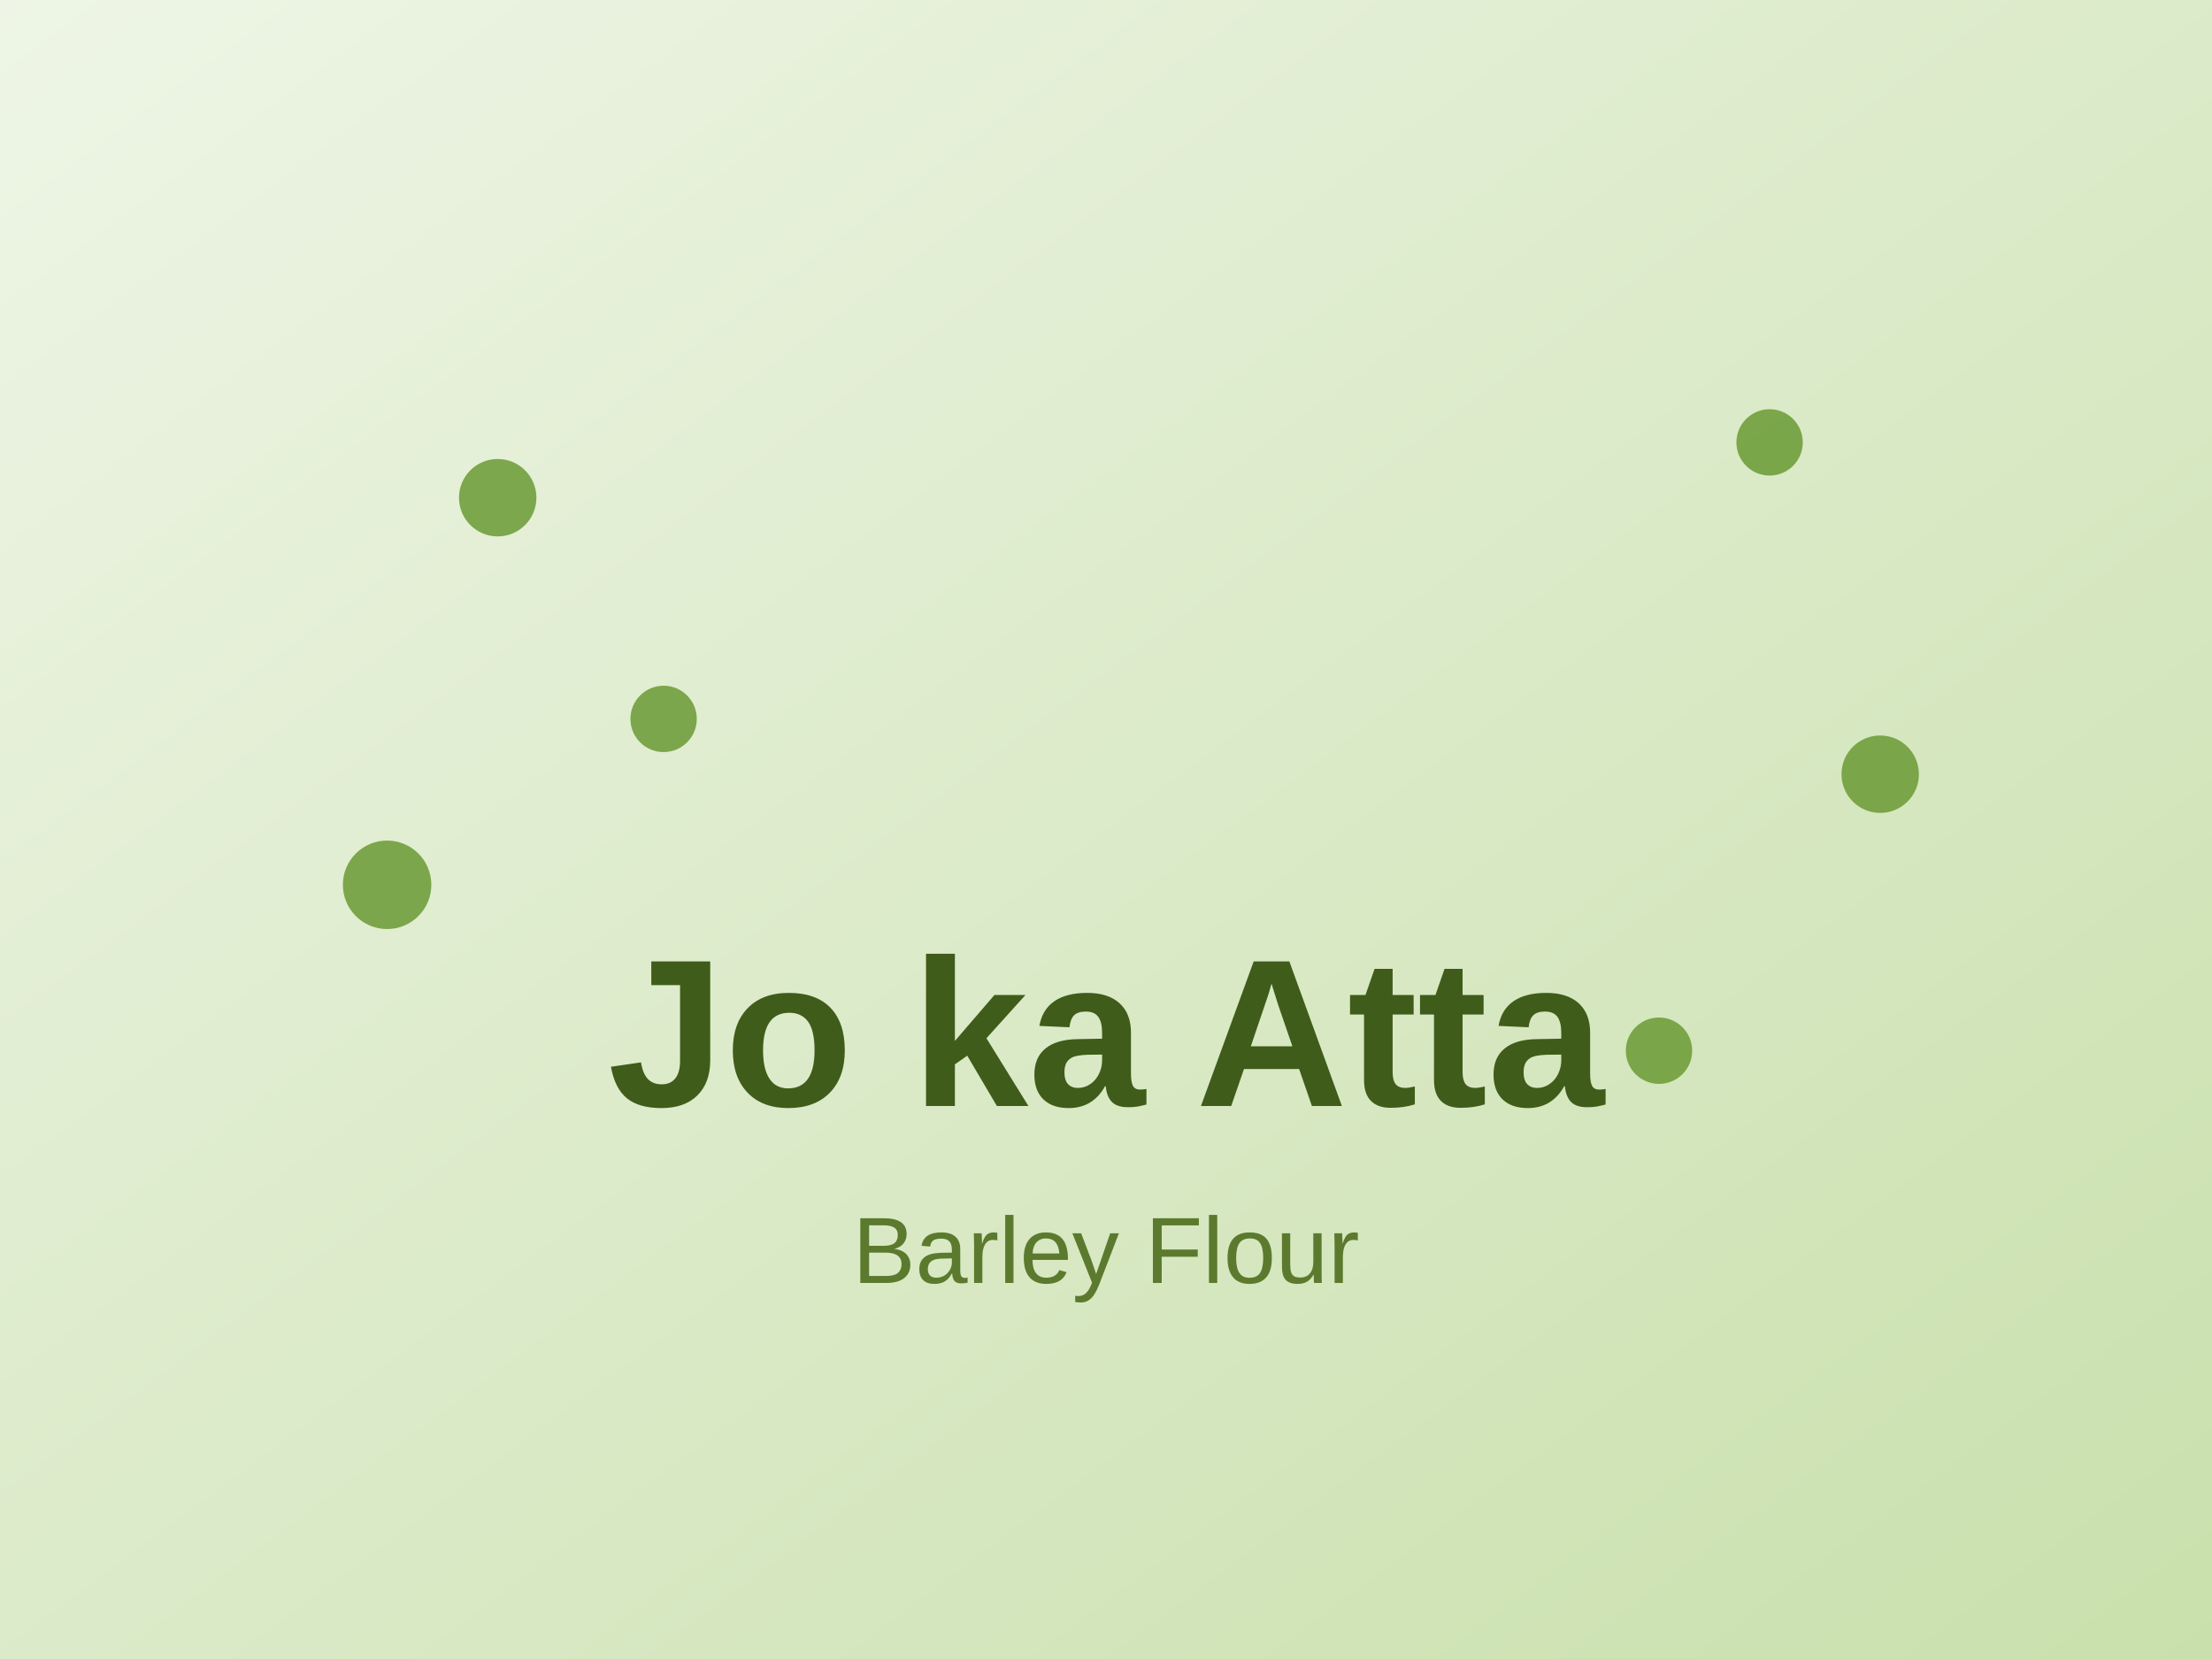
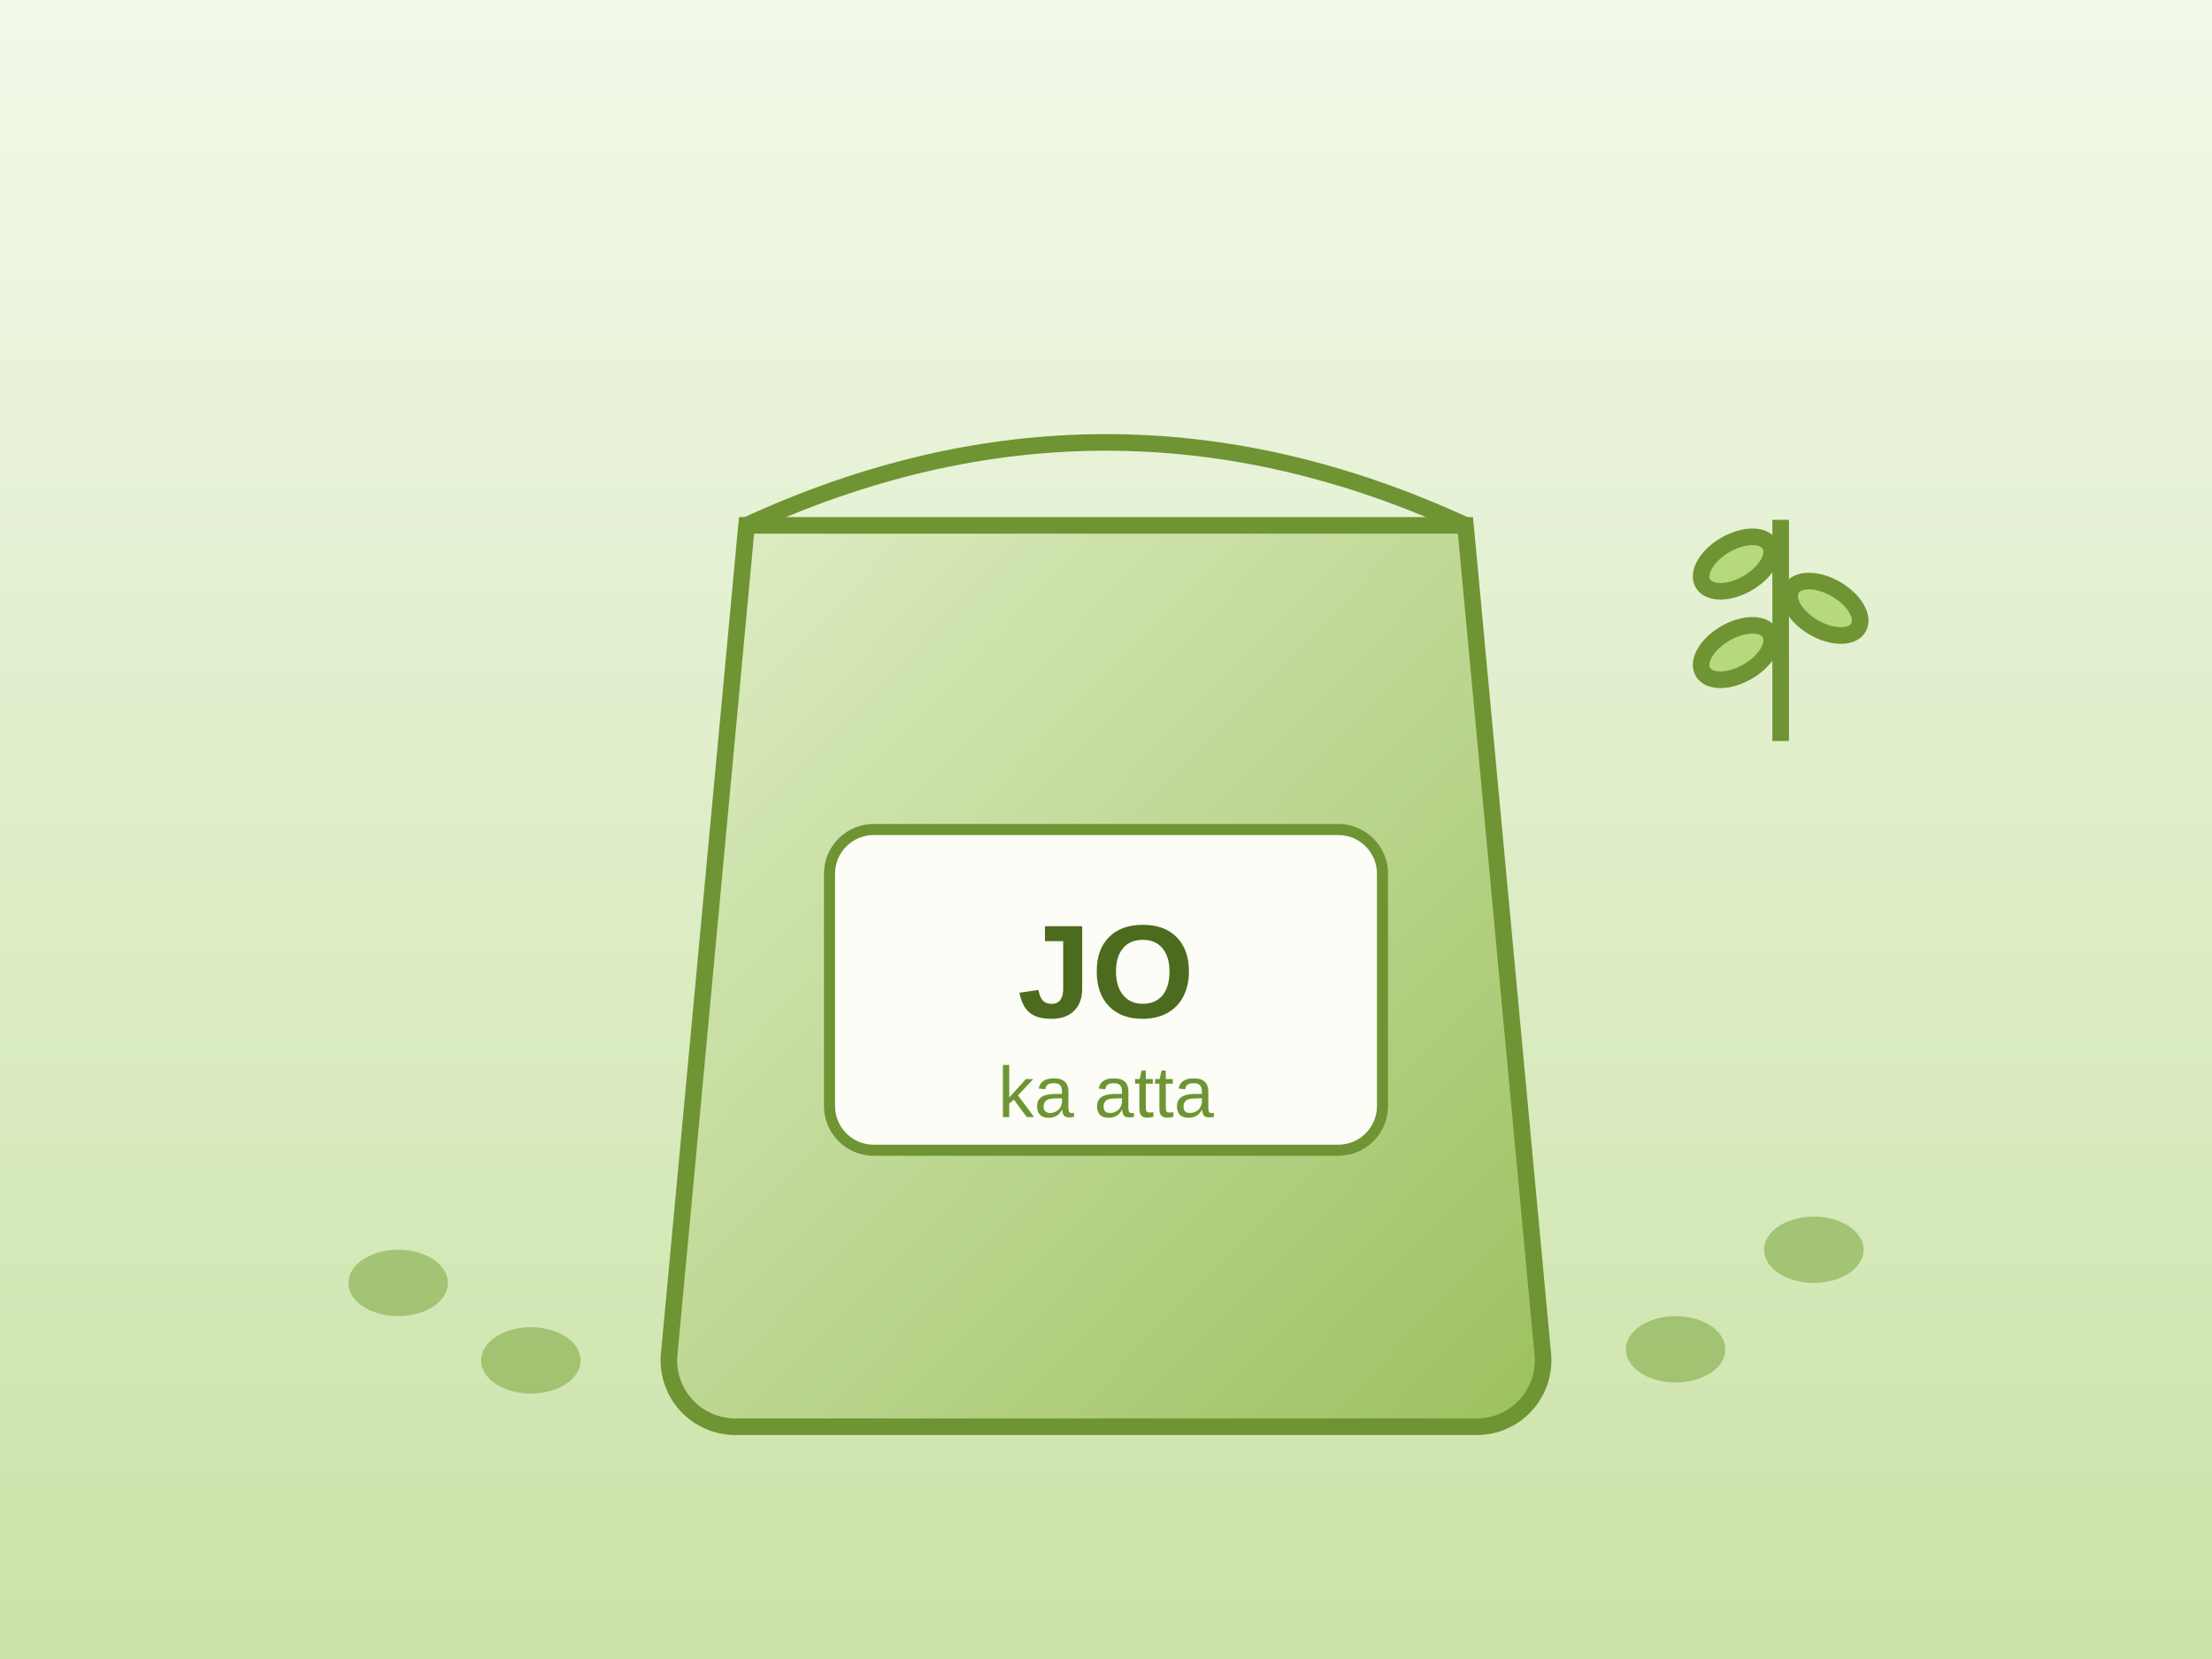
- <svg xmlns="http://www.w3.org/2000/svg" viewBox="0 0 400 300" role="img" aria-label="Jo ka Atta">
+ <svg xmlns="http://www.w3.org/2000/svg" viewBox="0 0 400 300" role="img" aria-label="Jo ka Atta (barley flour)">
  <defs>
-     <linearGradient id="bg" x1="0" y1="0" x2="1" y2="1">
-       <stop offset="0" stop-color="#eef5e6" />
-       <stop offset="1" stop-color="#c9e0ac" />
+     <linearGradient id="bg" x1="0" y1="0" x2="0" y2="1">
+       <stop offset="0" stop-color="#f2f8e9" />
+       <stop offset="1" stop-color="#cbe3a8" />
+     </linearGradient>
+     <linearGradient id="bag" x1="0" y1="0" x2="1" y2="1">
+       <stop offset="0" stop-color="#dfeec6" />
+       <stop offset="1" stop-color="#9cc05e" />
    </linearGradient>
  </defs>
  <rect width="400" height="300" fill="url(#bg)" />
-   <g fill="#6a9a34" opacity="0.85">
-     <circle cx="90" cy="90" r="7" />
-     <circle cx="120" cy="130" r="6" />
-     <circle cx="70" cy="160" r="8" />
-     <circle cx="320" cy="80" r="6" />
-     <circle cx="340" cy="140" r="7" />
-     <circle cx="300" cy="190" r="6" />
+   <g fill="#7aa63c" opacity="0.55">
+     <ellipse cx="72" cy="232" rx="9" ry="6" />
+     <ellipse cx="96" cy="246" rx="9" ry="6" />
+     <ellipse cx="328" cy="226" rx="9" ry="6" />
+     <ellipse cx="303" cy="244" rx="9" ry="6" />
  </g>
-   <text x="200" y="200" text-anchor="middle" font-family="Segoe UI, Arial, sans-serif" font-size="38" font-weight="800" fill="#3f5c1a">Jo ka Atta</text>
-   <text x="200" y="232" text-anchor="middle" font-family="Segoe UI, Arial, sans-serif" font-size="17" fill="#5c7a2e">Barley Flour</text>
+   <path d="M135 95 h130 l14 150 a12 12 0 0 1 -12 13 h-134 a12 12 0 0 1 -12 -13 z" fill="url(#bag)" stroke="#6f9433" stroke-width="3" />
+   <path d="M135 95 q65 -30 130 0" fill="none" stroke="#6f9433" stroke-width="3" />
+   <rect x="150" y="150" width="100" height="58" rx="8" fill="#fbfdf6" stroke="#6f9433" stroke-width="2" />
+   <text x="200" y="184" text-anchor="middle" font-family="Segoe UI, Arial, sans-serif" font-size="24" font-weight="800" fill="#4d6b1f">JO</text>
+   <text x="200" y="202" text-anchor="middle" font-family="Segoe UI, Arial, sans-serif" font-size="13" fill="#6f9433">ka atta</text>
+   <g transform="translate(322,100)" stroke="#6f9433" stroke-width="3" fill="#b6d97e">
+     <path d="M0 34 v-40" />
+     <ellipse cx="-8" cy="2" rx="7" ry="4" transform="rotate(-30 -8 2)" />
+     <ellipse cx="8" cy="10" rx="7" ry="4" transform="rotate(30 8 10)" />
+     <ellipse cx="-8" cy="18" rx="7" ry="4" transform="rotate(-30 -8 18)" />
+   </g>
</svg>
